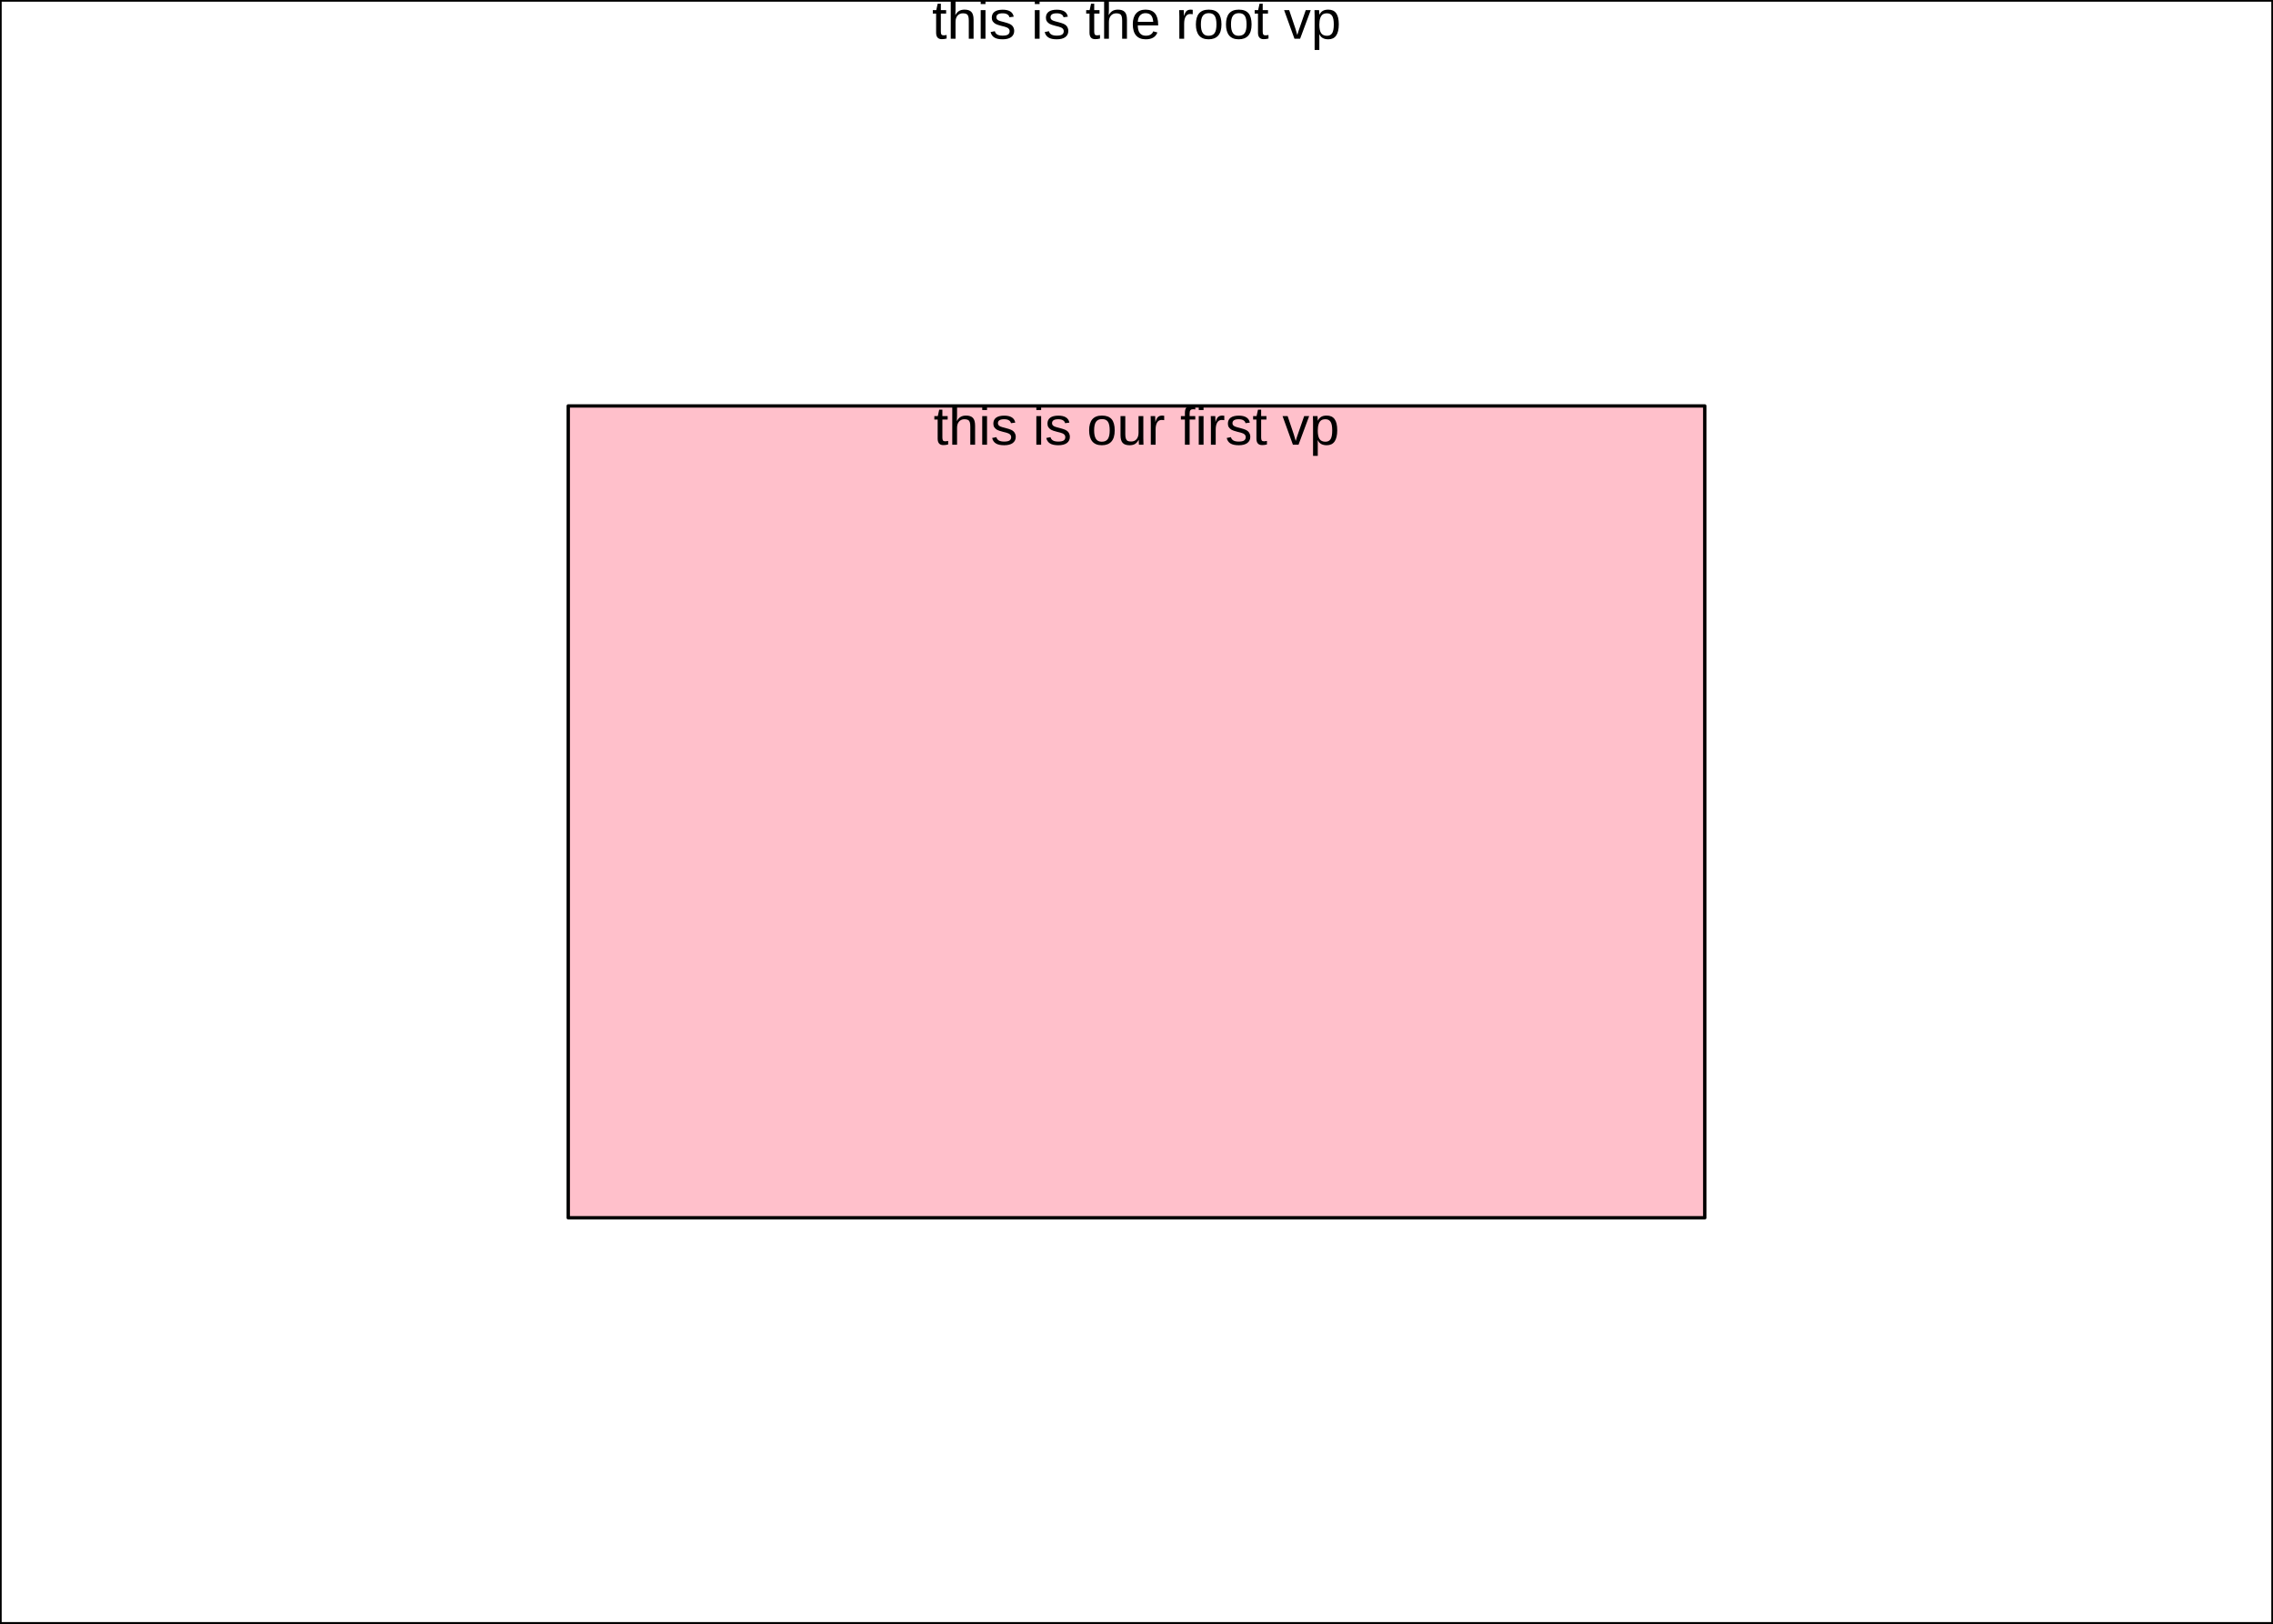
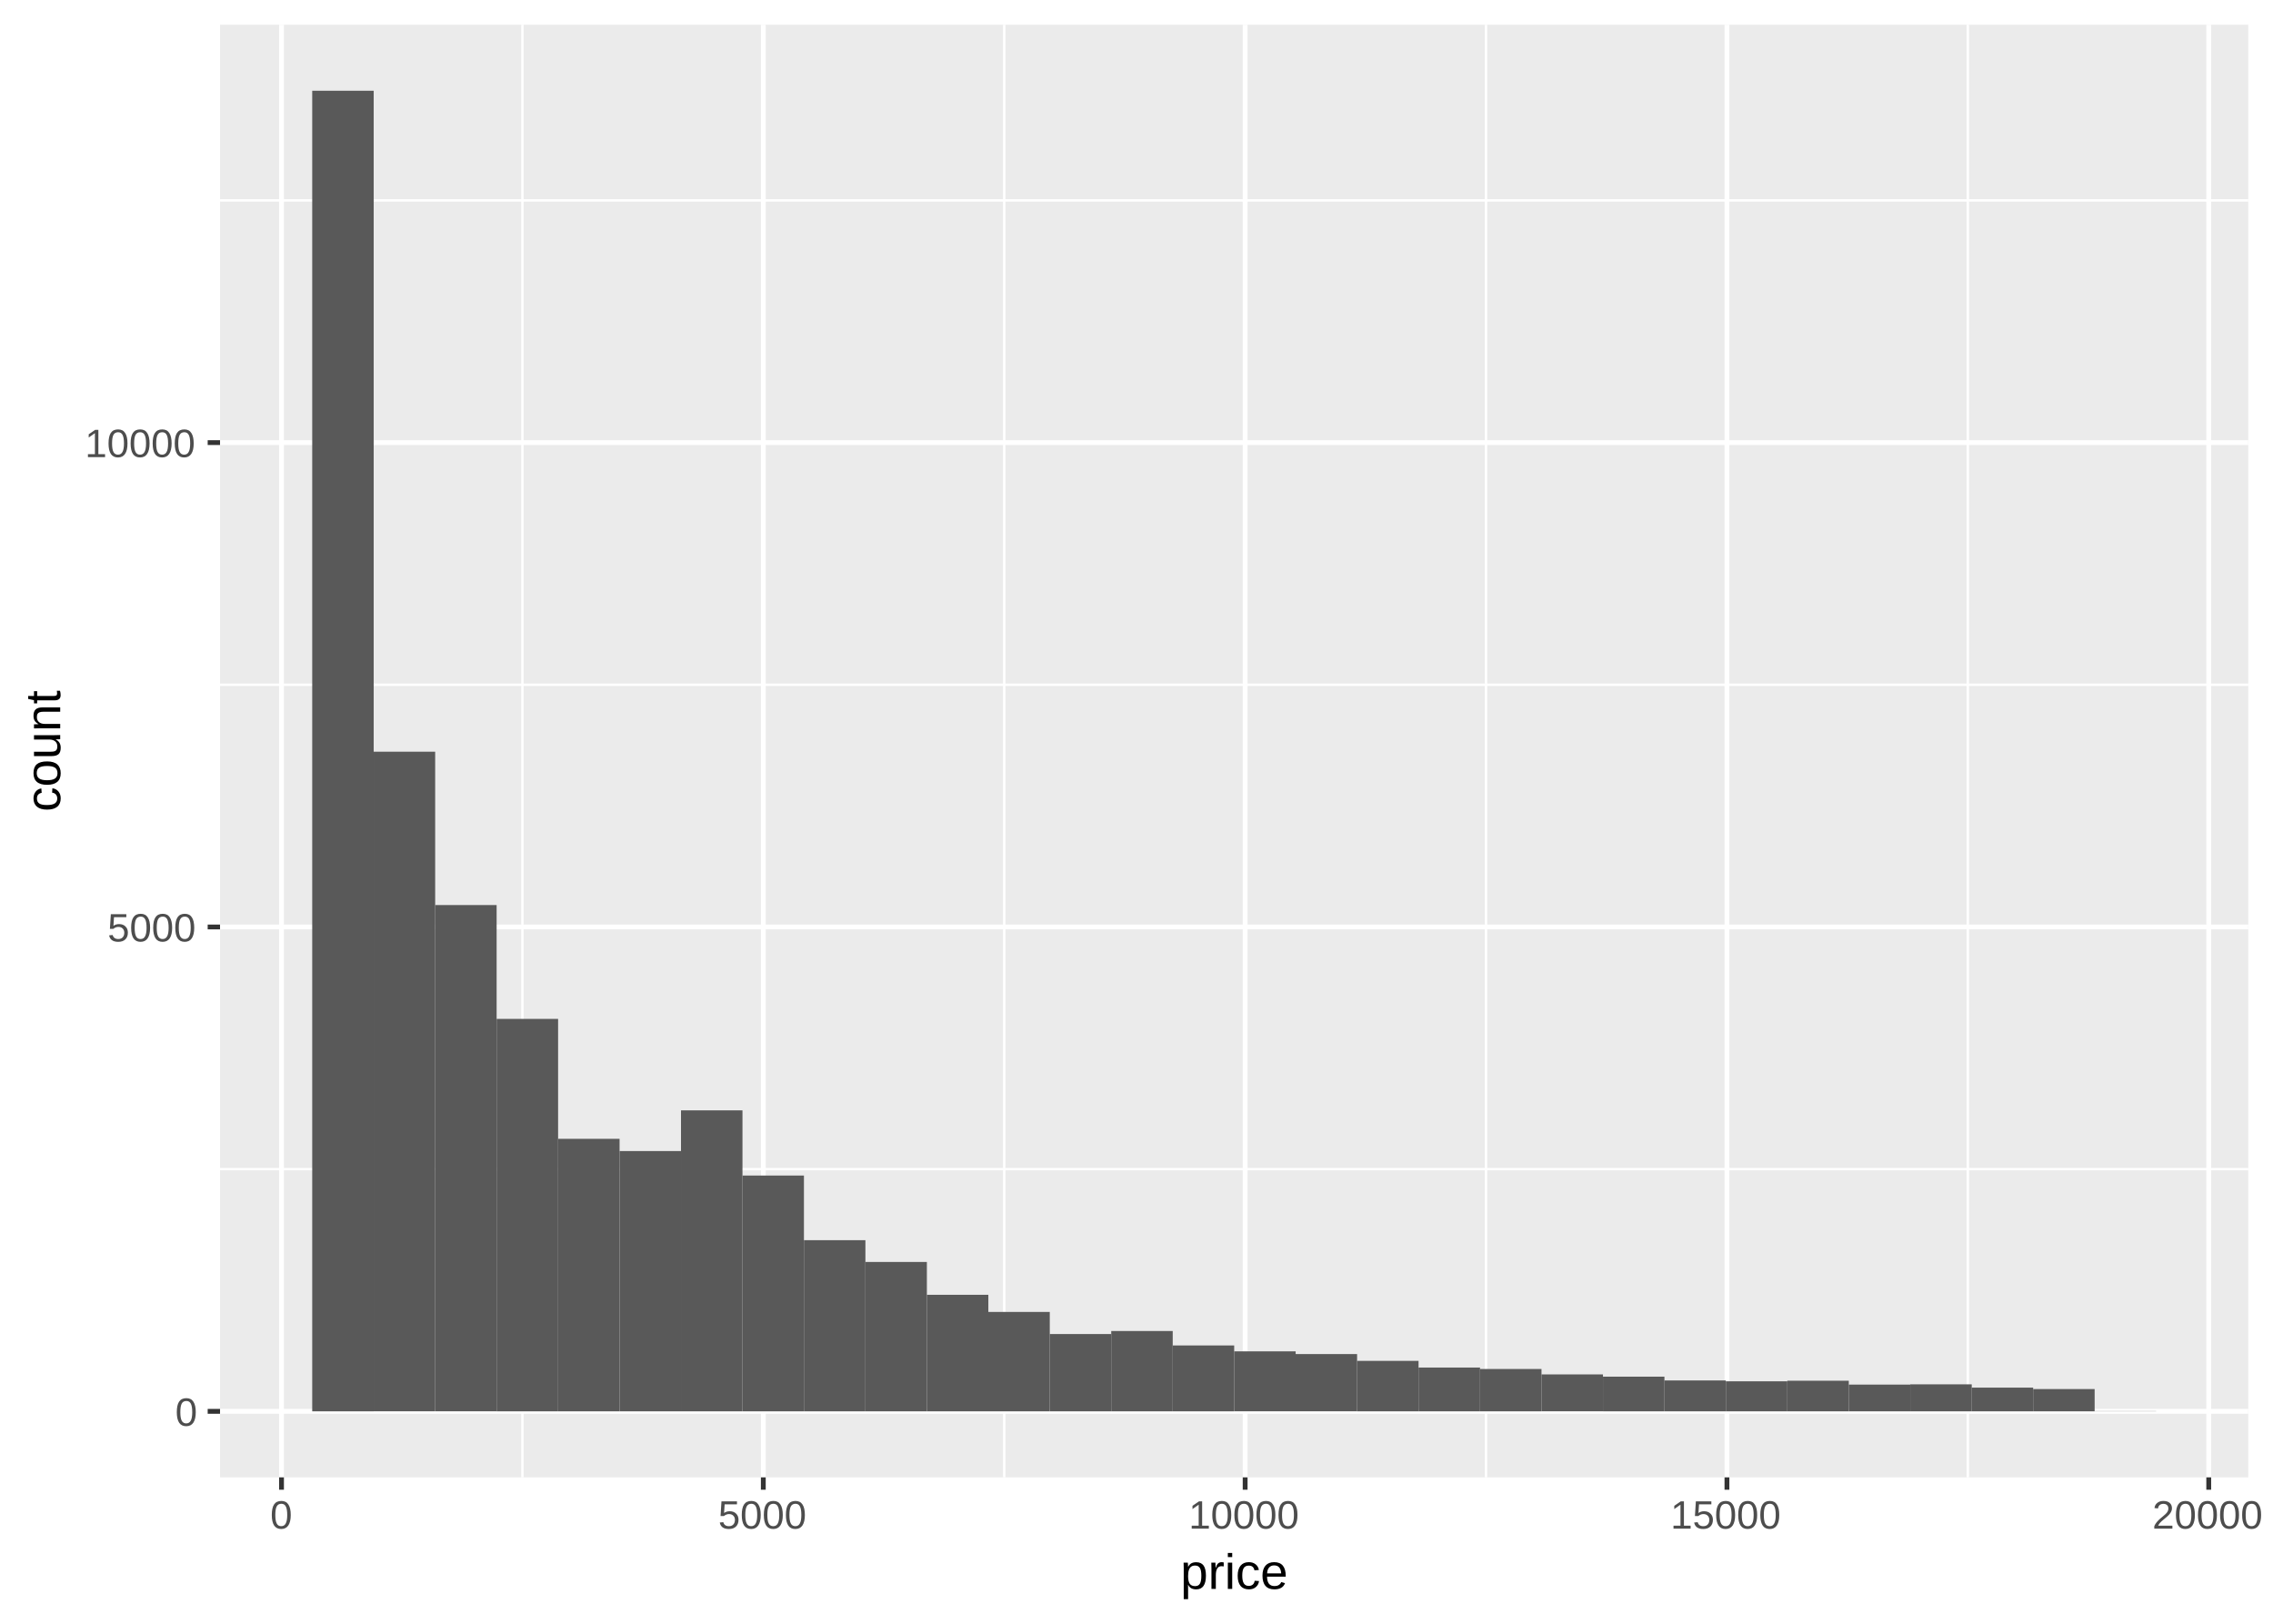
<svg xmlns="http://www.w3.org/2000/svg" viewBox="0 0 504.00 360.00">
  <defs>
    <style type="text/css">
    line, polyline, path, rect, circle {
      fill: none;
      stroke: #000000;
      stroke-linecap: round;
      stroke-linejoin: round;
      stroke-miterlimit: 10.00;
    }
  </style>
  </defs>
  <rect width="100%" height="100%" style="stroke: none; fill: #FFFFFF;" />
-   <rect x="0.00" y="0.00" width="504.00" height="360.00" style="stroke-width: 0.75; fill: #FFFFFF;" />
-   <text x="206.65" y="8.59" style="font-size: 12.00px; font-family: Arial;" textLength="90.71px" lengthAdjust="spacingAndGlyphs">this is the root vp</text>
-   <rect x="126.00" y="90.00" width="252.00" height="180.00" style="stroke-width: 0.75; fill: #FFC0CB;" />
-   <text x="206.99" y="98.59" style="font-size: 12.00px; font-family: Arial;" textLength="90.02px" lengthAdjust="spacingAndGlyphs">this is our first vp</text>
+   <rect x="0.00" y="0.00" width="504.00" height="360.00" style="stroke-width: 1.07; stroke: #FFFFFF; fill: #FFFFFF;" />
+   <defs>
+     <clipPath id="cpNDguNzkyM3w0OTguNTIxfDMyNy41NDd8NS40Nzk0NQ==">
+       <rect x="48.79" y="5.48" width="449.73" height="322.07" />
+     </clipPath>
+   </defs>
+   <rect x="48.79" y="5.48" width="449.73" height="322.07" style="stroke-width: 1.07; stroke: none; fill: #EBEBEB;" clip-path="url(#cpNDguNzkyM3w0OTguNTIxfDMyNy41NDd8NS40Nzk0NQ==)" />
+   <polyline points="48.79,259.21 498.52,259.21 " style="stroke-width: 0.53; stroke: #FFFFFF; stroke-linecap: butt;" clip-path="url(#cpNDguNzkyM3w0OTguNTIxfDMyNy41NDd8NS40Nzk0NQ==)" />
+   <polyline points="48.79,151.82 498.52,151.82 " style="stroke-width: 0.53; stroke: #FFFFFF; stroke-linecap: butt;" clip-path="url(#cpNDguNzkyM3w0OTguNTIxfDMyNy41NDd8NS40Nzk0NQ==)" />
+   <polyline points="48.79,44.43 498.52,44.43 " style="stroke-width: 0.53; stroke: #FFFFFF; stroke-linecap: butt;" clip-path="url(#cpNDguNzkyM3w0OTguNTIxfDMyNy41NDd8NS40Nzk0NQ==)" />
+   <polyline points="115.84,327.55 115.84,5.48 " style="stroke-width: 0.53; stroke: #FFFFFF; stroke-linecap: butt;" clip-path="url(#cpNDguNzkyM3w0OTguNTIxfDMyNy41NDd8NS40Nzk0NQ==)" />
+   <polyline points="222.67,327.55 222.67,5.48 " style="stroke-width: 0.53; stroke: #FFFFFF; stroke-linecap: butt;" clip-path="url(#cpNDguNzkyM3w0OTguNTIxfDMyNy41NDd8NS40Nzk0NQ==)" />
+   <polyline points="329.50,327.55 329.50,5.48 " style="stroke-width: 0.53; stroke: #FFFFFF; stroke-linecap: butt;" clip-path="url(#cpNDguNzkyM3w0OTguNTIxfDMyNy41NDd8NS40Nzk0NQ==)" />
+   <polyline points="436.33,327.55 436.33,5.48 " style="stroke-width: 0.53; stroke: #FFFFFF; stroke-linecap: butt;" clip-path="url(#cpNDguNzkyM3w0OTguNTIxfDMyNy41NDd8NS40Nzk0NQ==)" />
+   <polyline points="48.79,312.91 498.52,312.91 " style="stroke-width: 1.07; stroke: #FFFFFF; stroke-linecap: butt;" clip-path="url(#cpNDguNzkyM3w0OTguNTIxfDMyNy41NDd8NS40Nzk0NQ==)" />
+   <polyline points="48.79,205.52 498.52,205.52 " style="stroke-width: 1.07; stroke: #FFFFFF; stroke-linecap: butt;" clip-path="url(#cpNDguNzkyM3w0OTguNTIxfDMyNy41NDd8NS40Nzk0NQ==)" />
+   <polyline points="48.79,98.13 498.52,98.13 " style="stroke-width: 1.07; stroke: #FFFFFF; stroke-linecap: butt;" clip-path="url(#cpNDguNzkyM3w0OTguNTIxfDMyNy41NDd8NS40Nzk0NQ==)" />
+   <polyline points="62.42,327.55 62.42,5.48 " style="stroke-width: 1.07; stroke: #FFFFFF; stroke-linecap: butt;" clip-path="url(#cpNDguNzkyM3w0OTguNTIxfDMyNy41NDd8NS40Nzk0NQ==)" />
+   <polyline points="169.25,327.55 169.25,5.48 " style="stroke-width: 1.07; stroke: #FFFFFF; stroke-linecap: butt;" clip-path="url(#cpNDguNzkyM3w0OTguNTIxfDMyNy41NDd8NS40Nzk0NQ==)" />
+   <polyline points="276.09,327.55 276.09,5.48 " style="stroke-width: 1.07; stroke: #FFFFFF; stroke-linecap: butt;" clip-path="url(#cpNDguNzkyM3w0OTguNTIxfDMyNy41NDd8NS40Nzk0NQ==)" />
+   <polyline points="382.92,327.55 382.92,5.48 " style="stroke-width: 1.07; stroke: #FFFFFF; stroke-linecap: butt;" clip-path="url(#cpNDguNzkyM3w0OTguNTIxfDMyNy41NDd8NS40Nzk0NQ==)" />
+   <polyline points="489.75,327.55 489.75,5.48 " style="stroke-width: 1.07; stroke: #FFFFFF; stroke-linecap: butt;" clip-path="url(#cpNDguNzkyM3w0OTguNTIxfDMyNy41NDd8NS40Nzk0NQ==)" />
+   <rect x="69.23" y="20.12" width="13.63" height="292.79" style="stroke-width: 1.07; stroke: none; stroke-linecap: butt; fill: #595959;" clip-path="url(#cpNDguNzkyM3w0OTguNTIxfDMyNy41NDd8NS40Nzk0NQ==)" />
+   <rect x="82.86" y="166.66" width="13.63" height="146.24" style="stroke-width: 1.07; stroke: none; stroke-linecap: butt; fill: #595959;" clip-path="url(#cpNDguNzkyM3w0OTguNTIxfDMyNy41NDd8NS40Nzk0NQ==)" />
+   <rect x="96.49" y="200.66" width="13.63" height="112.24" style="stroke-width: 1.07; stroke: none; stroke-linecap: butt; fill: #595959;" clip-path="url(#cpNDguNzkyM3w0OTguNTIxfDMyNy41NDd8NS40Nzk0NQ==)" />
+   <rect x="110.12" y="225.90" width="13.63" height="87.01" style="stroke-width: 1.07; stroke: none; stroke-linecap: butt; fill: #595959;" clip-path="url(#cpNDguNzkyM3w0OTguNTIxfDMyNy41NDd8NS40Nzk0NQ==)" />
+   <rect x="123.75" y="252.49" width="13.63" height="60.42" style="stroke-width: 1.07; stroke: none; stroke-linecap: butt; fill: #595959;" clip-path="url(#cpNDguNzkyM3w0OTguNTIxfDMyNy41NDd8NS40Nzk0NQ==)" />
+   <rect x="137.38" y="255.20" width="13.63" height="57.71" style="stroke-width: 1.07; stroke: none; stroke-linecap: butt; fill: #595959;" clip-path="url(#cpNDguNzkyM3w0OTguNTIxfDMyNy41NDd8NS40Nzk0NQ==)" />
+   <rect x="151.00" y="246.18" width="13.63" height="66.73" style="stroke-width: 1.07; stroke: none; stroke-linecap: butt; fill: #595959;" clip-path="url(#cpNDguNzkyM3w0OTguNTIxfDMyNy41NDd8NS40Nzk0NQ==)" />
+   <rect x="164.63" y="260.63" width="13.63" height="52.28" style="stroke-width: 1.07; stroke: none; stroke-linecap: butt; fill: #595959;" clip-path="url(#cpNDguNzkyM3w0OTguNTIxfDMyNy41NDd8NS40Nzk0NQ==)" />
+   <rect x="178.26" y="274.96" width="13.63" height="37.95" style="stroke-width: 1.07; stroke: none; stroke-linecap: butt; fill: #595959;" clip-path="url(#cpNDguNzkyM3w0OTguNTIxfDMyNy41NDd8NS40Nzk0NQ==)" />
+   <rect x="191.89" y="279.79" width="13.63" height="33.12" style="stroke-width: 1.07; stroke: none; stroke-linecap: butt; fill: #595959;" clip-path="url(#cpNDguNzkyM3w0OTguNTIxfDMyNy41NDd8NS40Nzk0NQ==)" />
+   <rect x="205.52" y="287.07" width="13.63" height="25.84" style="stroke-width: 1.07; stroke: none; stroke-linecap: butt; fill: #595959;" clip-path="url(#cpNDguNzkyM3w0OTguNTIxfDMyNy41NDd8NS40Nzk0NQ==)" />
+   <rect x="219.14" y="290.87" width="13.63" height="22.04" style="stroke-width: 1.07; stroke: none; stroke-linecap: butt; fill: #595959;" clip-path="url(#cpNDguNzkyM3w0OTguNTIxfDMyNy41NDd8NS40Nzk0NQ==)" />
+   <rect x="232.77" y="295.77" width="13.63" height="17.14" style="stroke-width: 1.07; stroke: none; stroke-linecap: butt; fill: #595959;" clip-path="url(#cpNDguNzkyM3w0OTguNTIxfDMyNy41NDd8NS40Nzk0NQ==)" />
+   <rect x="246.40" y="295.10" width="13.63" height="17.81" style="stroke-width: 1.07; stroke: none; stroke-linecap: butt; fill: #595959;" clip-path="url(#cpNDguNzkyM3w0OTguNTIxfDMyNy41NDd8NS40Nzk0NQ==)" />
+   <rect x="260.03" y="298.30" width="13.63" height="14.61" style="stroke-width: 1.07; stroke: none; stroke-linecap: butt; fill: #595959;" clip-path="url(#cpNDguNzkyM3w0OTguNTIxfDMyNy41NDd8NS40Nzk0NQ==)" />
+   <rect x="273.66" y="299.61" width="13.63" height="13.29" style="stroke-width: 1.07; stroke: none; stroke-linecap: butt; fill: #595959;" clip-path="url(#cpNDguNzkyM3w0OTguNTIxfDMyNy41NDd8NS40Nzk0NQ==)" />
+   <rect x="287.28" y="300.21" width="13.63" height="12.69" style="stroke-width: 1.07; stroke: none; stroke-linecap: butt; fill: #595959;" clip-path="url(#cpNDguNzkyM3w0OTguNTIxfDMyNy41NDd8NS40Nzk0NQ==)" />
+   <rect x="300.91" y="301.72" width="13.63" height="11.19" style="stroke-width: 1.07; stroke: none; stroke-linecap: butt; fill: #595959;" clip-path="url(#cpNDguNzkyM3w0OTguNTIxfDMyNy41NDd8NS40Nzk0NQ==)" />
+   <rect x="314.54" y="303.20" width="13.63" height="9.71" style="stroke-width: 1.07; stroke: none; stroke-linecap: butt; fill: #595959;" clip-path="url(#cpNDguNzkyM3w0OTguNTIxfDMyNy41NDd8NS40Nzk0NQ==)" />
+   <rect x="328.17" y="303.52" width="13.63" height="9.39" style="stroke-width: 1.07; stroke: none; stroke-linecap: butt; fill: #595959;" clip-path="url(#cpNDguNzkyM3w0OTguNTIxfDMyNy41NDd8NS40Nzk0NQ==)" />
+   <rect x="341.80" y="304.72" width="13.63" height="8.18" style="stroke-width: 1.07; stroke: none; stroke-linecap: butt; fill: #595959;" clip-path="url(#cpNDguNzkyM3w0OTguNTIxfDMyNy41NDd8NS40Nzk0NQ==)" />
+   <rect x="355.43" y="305.22" width="13.63" height="7.69" style="stroke-width: 1.07; stroke: none; stroke-linecap: butt; fill: #595959;" clip-path="url(#cpNDguNzkyM3w0OTguNTIxfDMyNy41NDd8NS40Nzk0NQ==)" />
+   <rect x="369.05" y="306.06" width="13.63" height="6.85" style="stroke-width: 1.07; stroke: none; stroke-linecap: butt; fill: #595959;" clip-path="url(#cpNDguNzkyM3w0OTguNTIxfDMyNy41NDd8NS40Nzk0NQ==)" />
+   <rect x="382.68" y="306.25" width="13.63" height="6.66" style="stroke-width: 1.07; stroke: none; stroke-linecap: butt; fill: #595959;" clip-path="url(#cpNDguNzkyM3w0OTguNTIxfDMyNy41NDd8NS40Nzk0NQ==)" />
+   <rect x="396.31" y="306.12" width="13.63" height="6.79" style="stroke-width: 1.07; stroke: none; stroke-linecap: butt; fill: #595959;" clip-path="url(#cpNDguNzkyM3w0OTguNTIxfDMyNy41NDd8NS40Nzk0NQ==)" />
+   <rect x="409.94" y="306.98" width="13.63" height="5.93" style="stroke-width: 1.07; stroke: none; stroke-linecap: butt; fill: #595959;" clip-path="url(#cpNDguNzkyM3w0OTguNTIxfDMyNy41NDd8NS40Nzk0NQ==)" />
+   <rect x="423.57" y="306.92" width="13.63" height="5.99" style="stroke-width: 1.07; stroke: none; stroke-linecap: butt; fill: #595959;" clip-path="url(#cpNDguNzkyM3w0OTguNTIxfDMyNy41NDd8NS40Nzk0NQ==)" />
+   <rect x="437.19" y="307.65" width="13.63" height="5.26" style="stroke-width: 1.07; stroke: none; stroke-linecap: butt; fill: #595959;" clip-path="url(#cpNDguNzkyM3w0OTguNTIxfDMyNy41NDd8NS40Nzk0NQ==)" />
+   <rect x="450.82" y="307.97" width="13.63" height="4.94" style="stroke-width: 1.07; stroke: none; stroke-linecap: butt; fill: #595959;" clip-path="url(#cpNDguNzkyM3w0OTguNTIxfDMyNy41NDd8NS40Nzk0NQ==)" />
+   <rect x="464.45" y="312.86" width="13.63" height="0.04" style="stroke-width: 1.07; stroke: none; stroke-linecap: butt; fill: #595959;" clip-path="url(#cpNDguNzkyM3w0OTguNTIxfDMyNy41NDd8NS40Nzk0NQ==)" />
+   <defs>
+     <clipPath id="cpMHw1MDR8MzYwfDA=">
+       <rect x="0.00" y="0.00" width="504.00" height="360.00" />
+     </clipPath>
+   </defs>
+   <g clip-path="url(#cpMHw1MDR8MzYwfDA=)">
+     <text x="38.86" y="316.13" style="font-size: 8.80px; fill: #4D4D4D; font-family: Arial;" textLength="5.01px" lengthAdjust="spacingAndGlyphs">0</text>
+   </g>
+   <g clip-path="url(#cpMHw1MDR8MzYwfDA=)">
+     <text x="23.84" y="208.74" style="font-size: 8.80px; fill: #4D4D4D; font-family: Arial;" textLength="20.02px" lengthAdjust="spacingAndGlyphs">5000</text>
+   </g>
+   <g clip-path="url(#cpMHw1MDR8MzYwfDA=)">
+     <text x="18.83" y="101.35" style="font-size: 8.80px; fill: #4D4D4D; font-family: Arial;" textLength="25.03px" lengthAdjust="spacingAndGlyphs">10000</text>
+   </g>
+   <polyline points="46.05,312.91 48.79,312.91 " style="stroke-width: 1.07; stroke: #333333; stroke-linecap: butt;" clip-path="url(#cpMHw1MDR8MzYwfDA=)" />
+   <polyline points="46.05,205.52 48.79,205.52 " style="stroke-width: 1.07; stroke: #333333; stroke-linecap: butt;" clip-path="url(#cpMHw1MDR8MzYwfDA=)" />
+   <polyline points="46.05,98.13 48.79,98.13 " style="stroke-width: 1.07; stroke: #333333; stroke-linecap: butt;" clip-path="url(#cpMHw1MDR8MzYwfDA=)" />
+   <polyline points="62.42,330.29 62.42,327.55 " style="stroke-width: 1.07; stroke: #333333; stroke-linecap: butt;" clip-path="url(#cpMHw1MDR8MzYwfDA=)" />
+   <polyline points="169.25,330.29 169.25,327.55 " style="stroke-width: 1.07; stroke: #333333; stroke-linecap: butt;" clip-path="url(#cpMHw1MDR8MzYwfDA=)" />
+   <polyline points="276.09,330.29 276.09,327.55 " style="stroke-width: 1.07; stroke: #333333; stroke-linecap: butt;" clip-path="url(#cpMHw1MDR8MzYwfDA=)" />
+   <polyline points="382.92,330.29 382.92,327.55 " style="stroke-width: 1.07; stroke: #333333; stroke-linecap: butt;" clip-path="url(#cpMHw1MDR8MzYwfDA=)" />
+   <polyline points="489.75,330.29 489.75,327.55 " style="stroke-width: 1.07; stroke: #333333; stroke-linecap: butt;" clip-path="url(#cpMHw1MDR8MzYwfDA=)" />
+   <g clip-path="url(#cpMHw1MDR8MzYwfDA=)">
+     <text x="59.92" y="338.92" style="font-size: 8.80px; fill: #4D4D4D; font-family: Arial;" textLength="5.01px" lengthAdjust="spacingAndGlyphs">0</text>
+   </g>
+   <g clip-path="url(#cpMHw1MDR8MzYwfDA=)">
+     <text x="159.24" y="338.92" style="font-size: 8.80px; fill: #4D4D4D; font-family: Arial;" textLength="20.02px" lengthAdjust="spacingAndGlyphs">5000</text>
+   </g>
+   <g clip-path="url(#cpMHw1MDR8MzYwfDA=)">
+     <text x="263.57" y="338.92" style="font-size: 8.80px; fill: #4D4D4D; font-family: Arial;" textLength="25.03px" lengthAdjust="spacingAndGlyphs">10000</text>
+   </g>
+   <g clip-path="url(#cpMHw1MDR8MzYwfDA=)">
+     <text x="370.40" y="338.92" style="font-size: 8.80px; fill: #4D4D4D; font-family: Arial;" textLength="25.03px" lengthAdjust="spacingAndGlyphs">15000</text>
+   </g>
+   <g clip-path="url(#cpMHw1MDR8MzYwfDA=)">
+     <text x="477.24" y="338.92" style="font-size: 8.80px; fill: #4D4D4D; font-family: Arial;" textLength="25.03px" lengthAdjust="spacingAndGlyphs">20000</text>
+   </g>
+   <g clip-path="url(#cpMHw1MDR8MzYwfDA=)">
+     <text x="261.74" y="352.27" style="font-size: 11.00px; font-family: Arial;" textLength="23.84px" lengthAdjust="spacingAndGlyphs">price</text>
+   </g>
+   <g clip-path="url(#cpMHw1MDR8MzYwfDA=)">
+     <text transform="translate(13.35,179.97) rotate(-90)" style="font-size: 11.00px; font-family: Arial;" textLength="26.91px" lengthAdjust="spacingAndGlyphs">count</text>
+   </g>
</svg>
